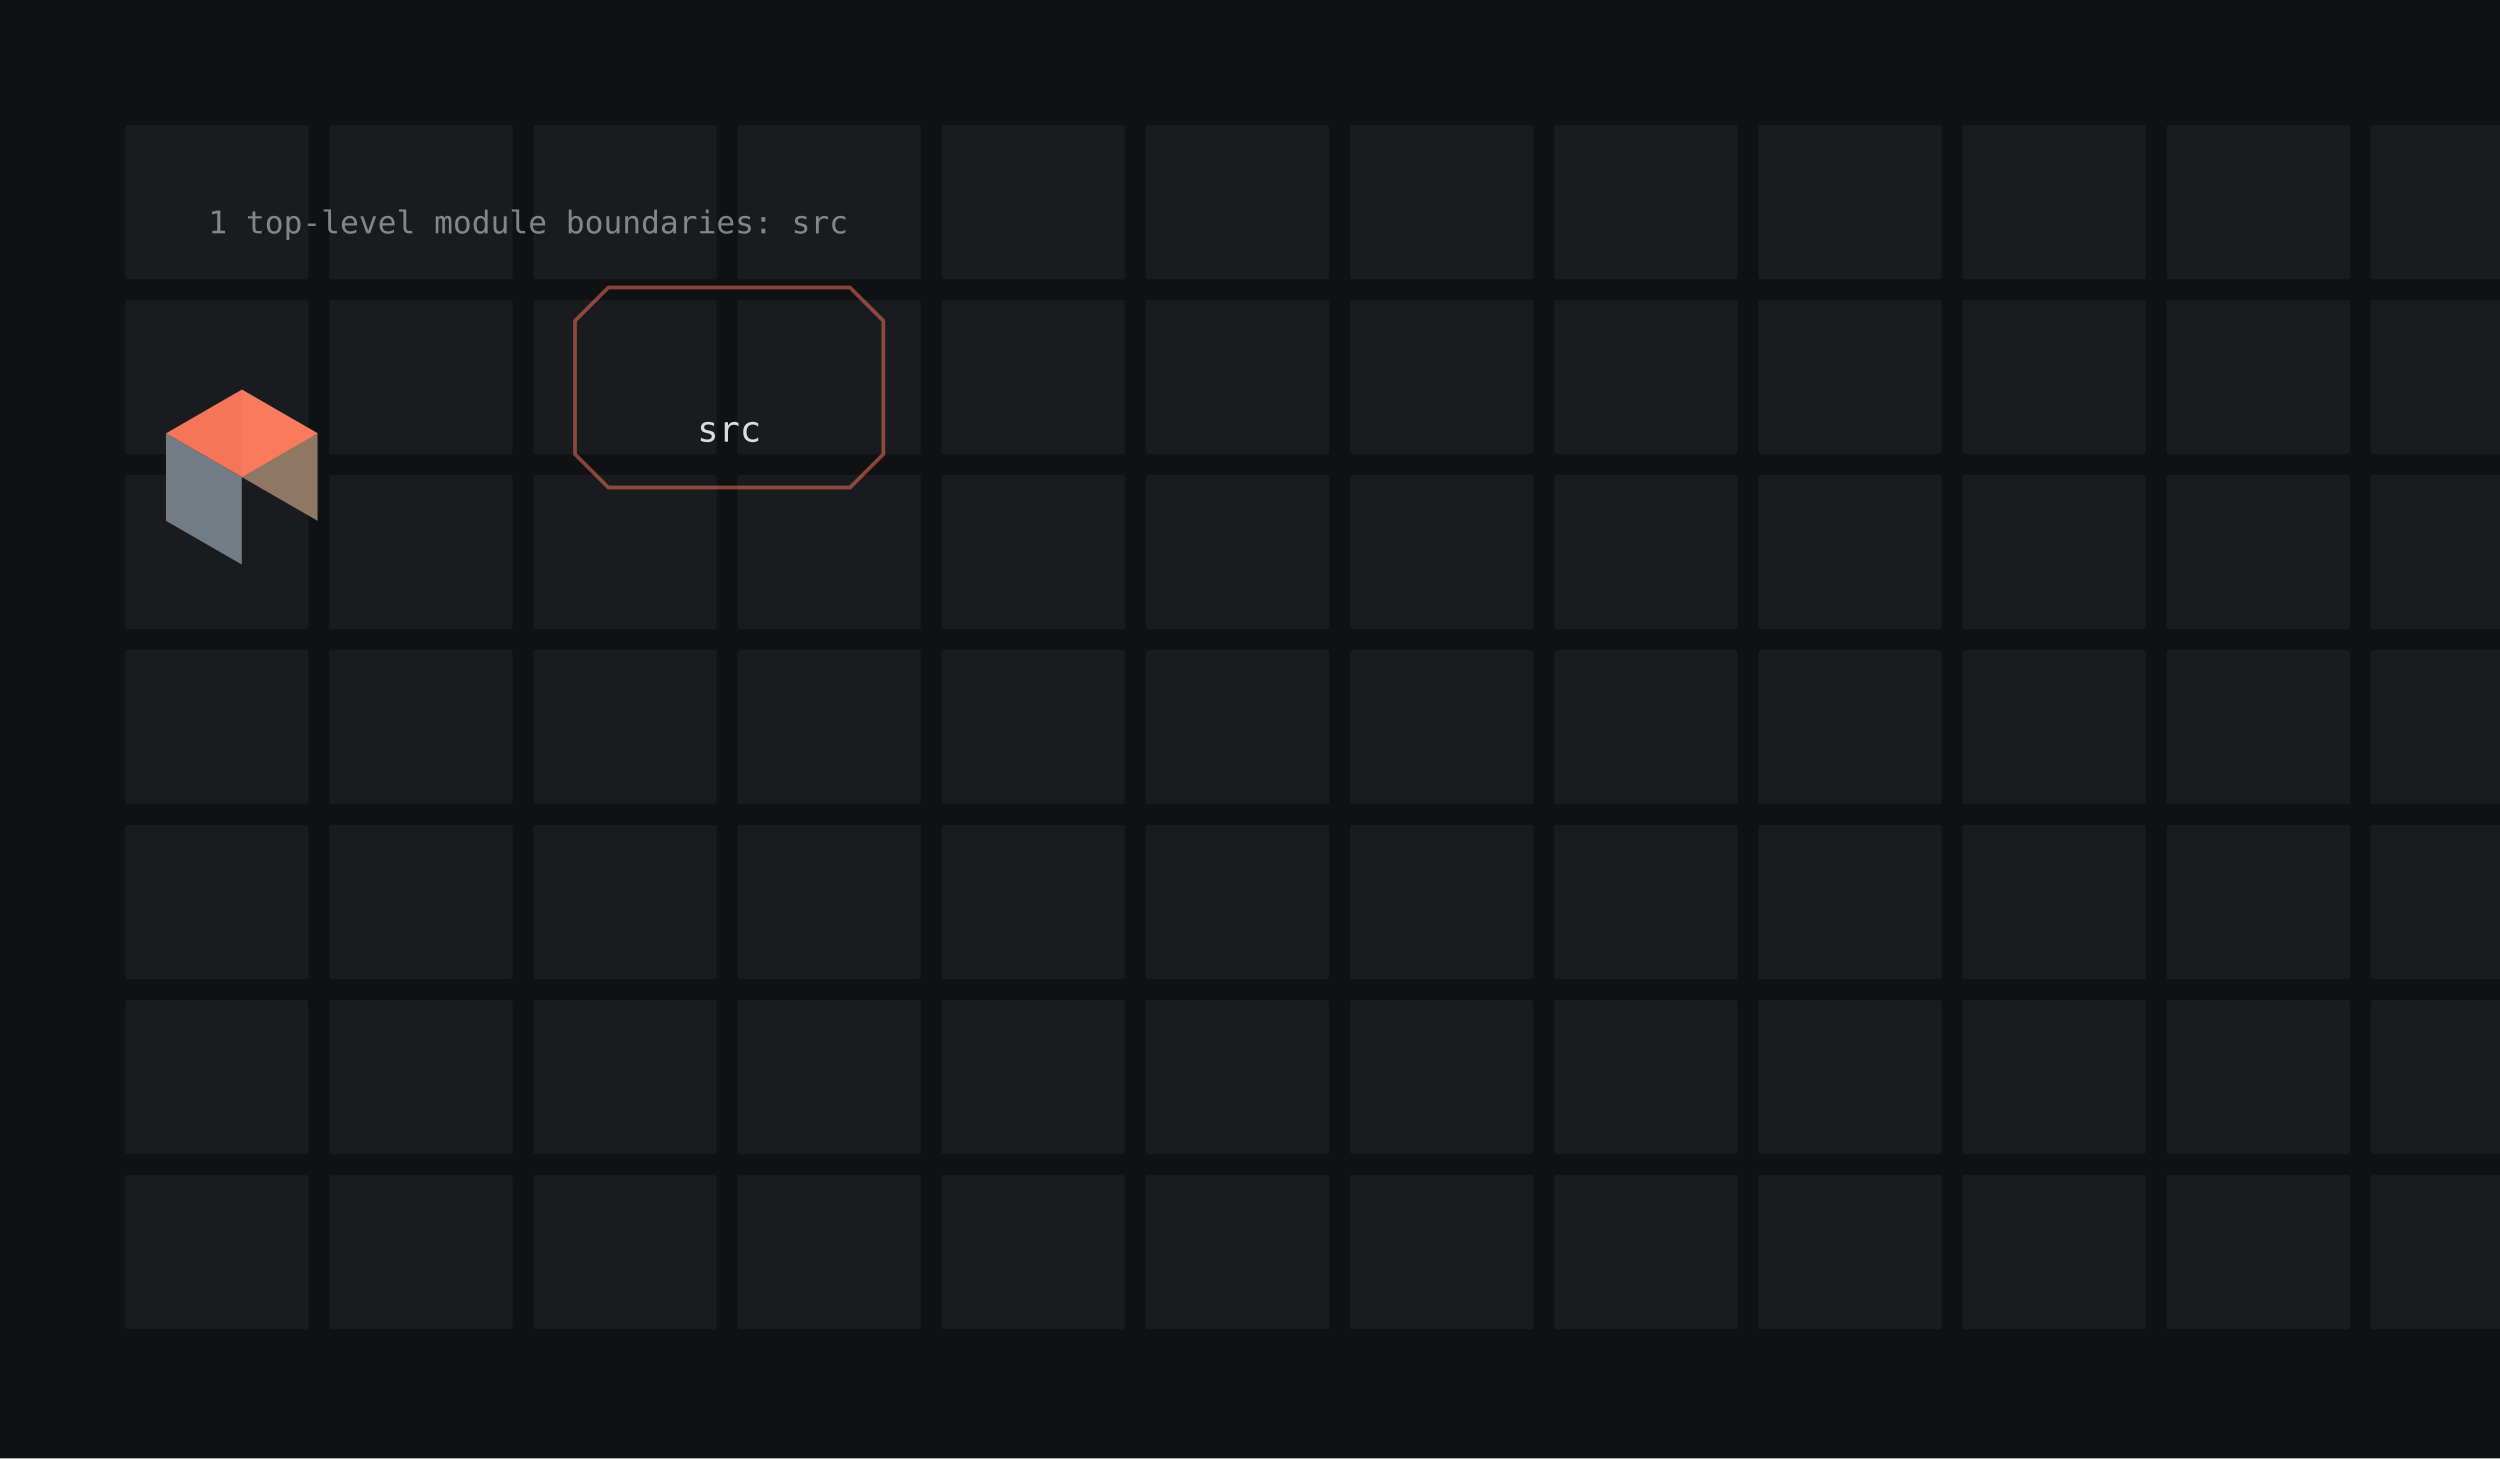
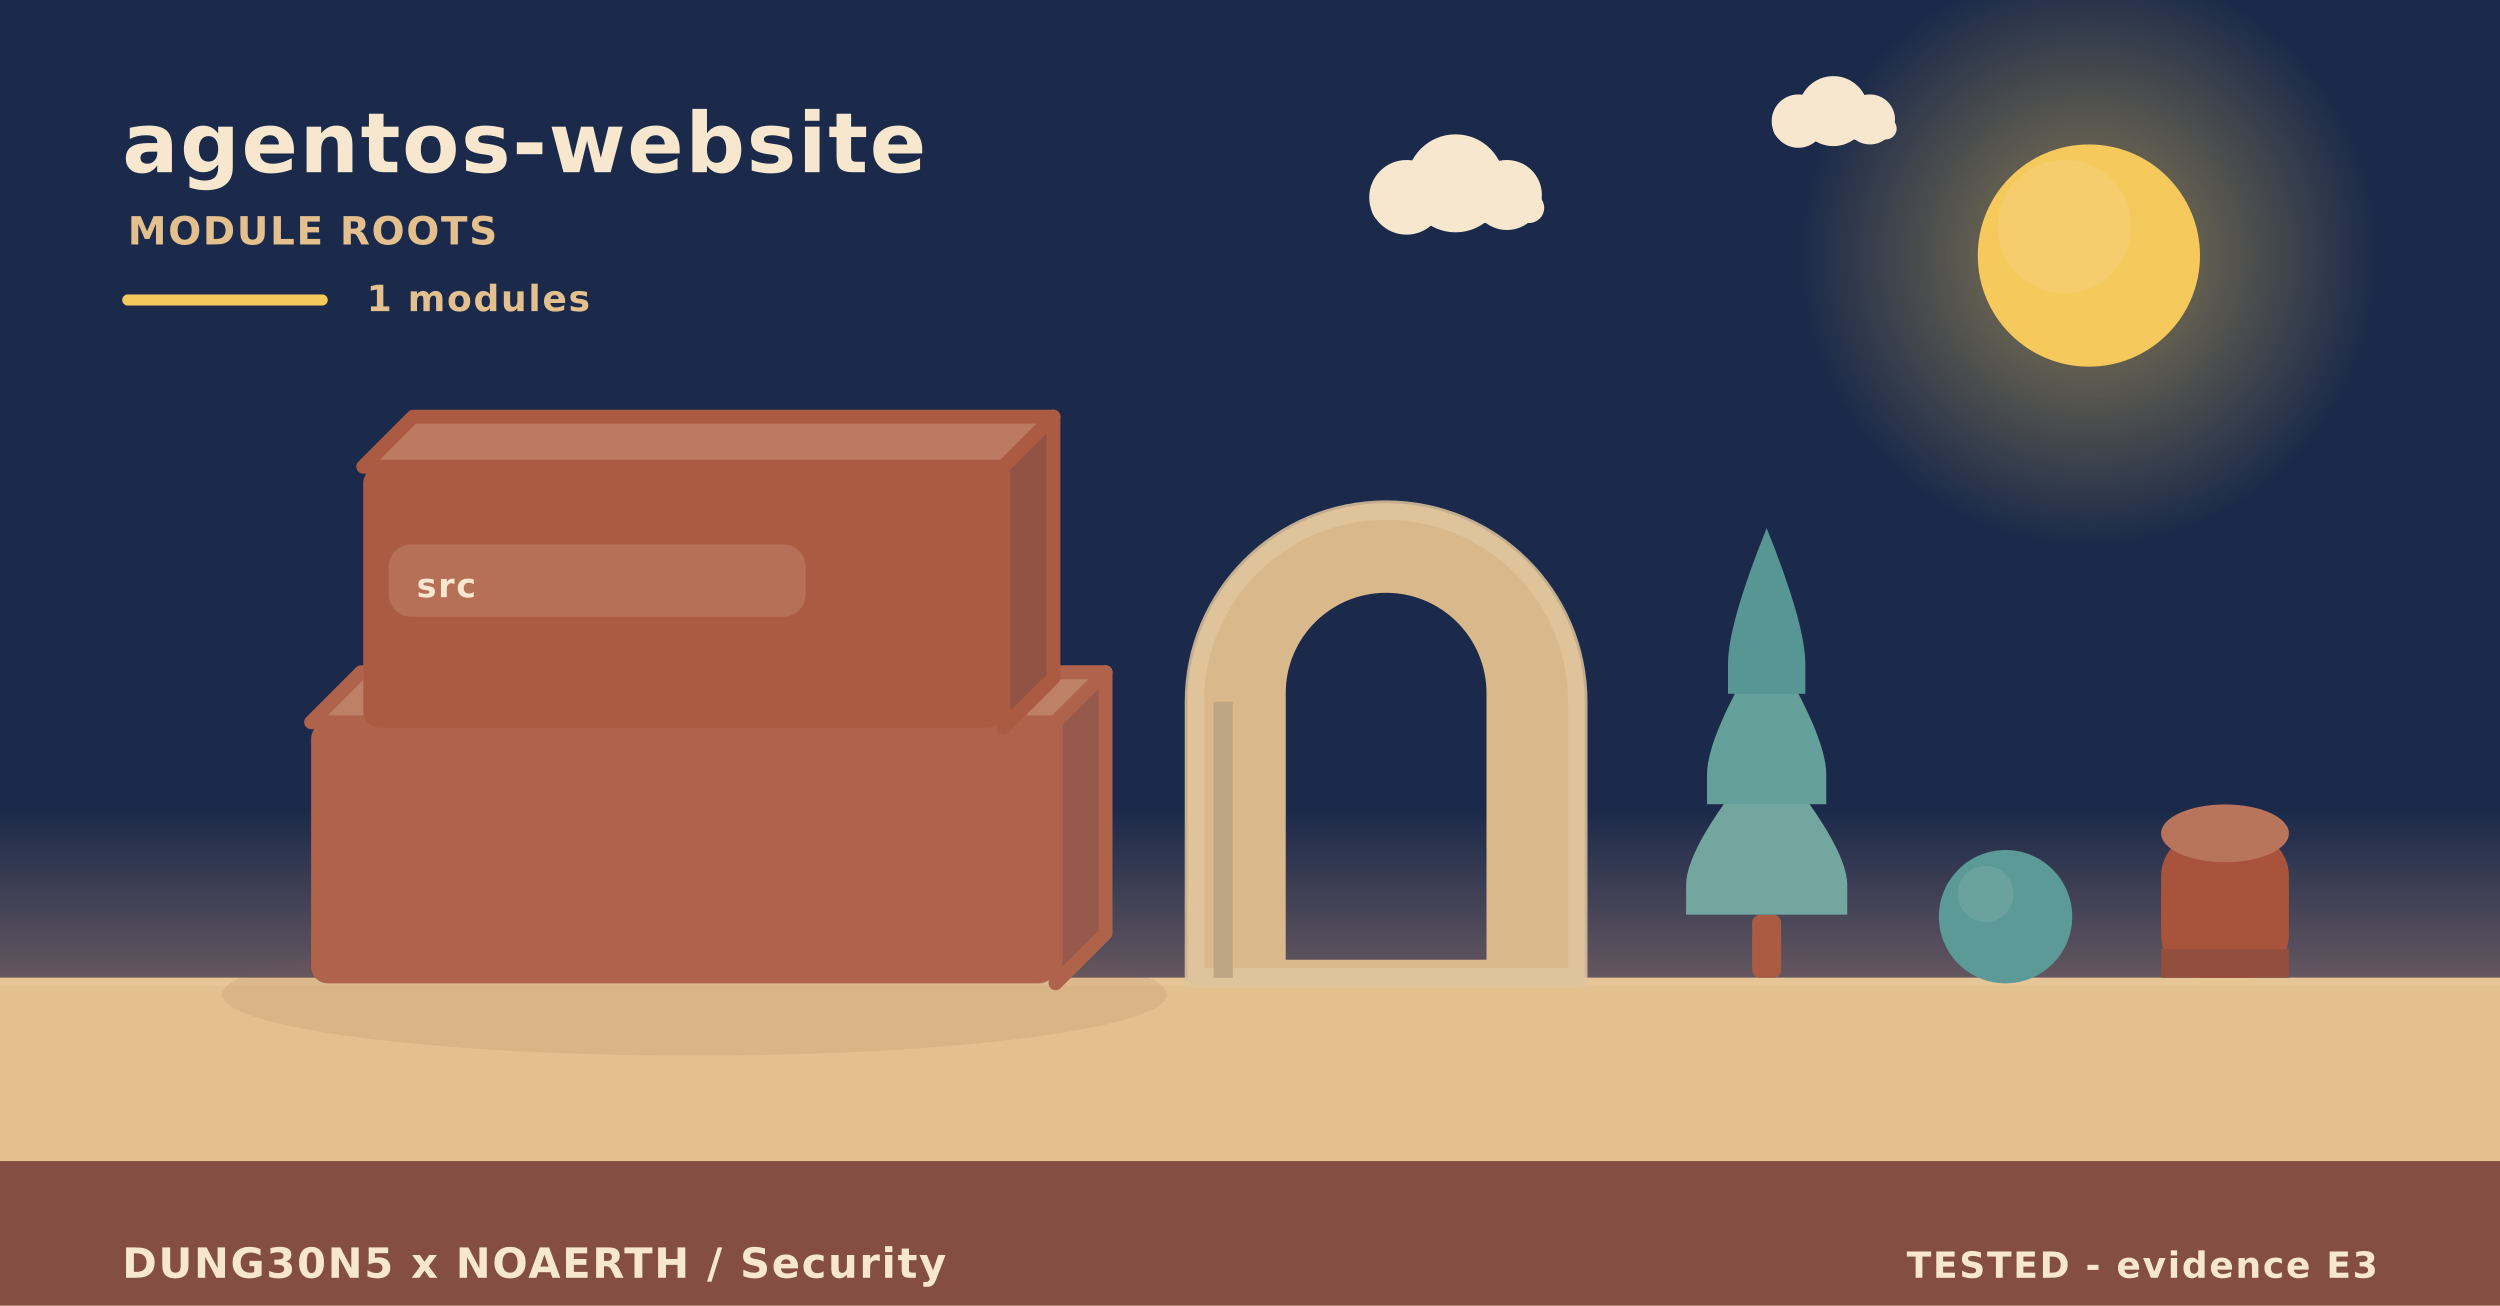
- <svg xmlns="http://www.w3.org/2000/svg" viewBox="0 0 1200 700" width="1200" height="700" role="img" aria-label="agentos-website architecture">
-   <rect width="1200" height="700" fill="#0f1113" />
-   <defs>
-     <linearGradient id="ga" x1="0" y1="0" x2="1" y2="1">
-       <stop offset="0%" stop-color="#ff7a5c" />
-       <stop offset="100%" stop-color="#9aa5b1" />
-     </linearGradient>
-   </defs>
-   <rect x="60.00" y="60.00" width="88.00" height="74.00" rx="1.20" fill="#f1f3f5" opacity="0.05" />
-   <rect x="158.00" y="60.00" width="88.00" height="74.00" rx="1.20" fill="#f1f3f5" opacity="0.05" />
-   <rect x="256.00" y="60.00" width="88.00" height="74.00" rx="1.20" fill="#f1f3f5" opacity="0.05" />
-   <rect x="354.00" y="60.00" width="88.00" height="74.00" rx="1.20" fill="#f1f3f5" opacity="0.05" />
-   <rect x="452.00" y="60.00" width="88.00" height="74.00" rx="1.20" fill="#f1f3f5" opacity="0.05" />
-   <rect x="550.00" y="60.00" width="88.00" height="74.00" rx="1.20" fill="#f1f3f5" opacity="0.05" />
-   <rect x="648.00" y="60.00" width="88.00" height="74.00" rx="1.20" fill="#f1f3f5" opacity="0.05" />
-   <rect x="746.00" y="60.00" width="88.00" height="74.00" rx="1.20" fill="#f1f3f5" opacity="0.05" />
-   <rect x="844.00" y="60.00" width="88.00" height="74.00" rx="1.20" fill="#f1f3f5" opacity="0.05" />
-   <rect x="942.00" y="60.00" width="88.00" height="74.00" rx="1.20" fill="#f1f3f5" opacity="0.05" />
-   <rect x="1040.00" y="60.00" width="88.00" height="74.00" rx="1.20" fill="#f1f3f5" opacity="0.05" />
-   <rect x="1138.00" y="60.00" width="88.00" height="74.00" rx="1.20" fill="#f1f3f5" opacity="0.05" />
-   <rect x="60.00" y="144.00" width="88.00" height="74.00" rx="1.20" fill="#f1f3f5" opacity="0.05" />
-   <rect x="158.00" y="144.00" width="88.00" height="74.00" rx="1.20" fill="#f1f3f5" opacity="0.05" />
-   <rect x="256.00" y="144.00" width="88.00" height="74.00" rx="1.20" fill="#f1f3f5" opacity="0.05" />
-   <rect x="354.00" y="144.00" width="88.00" height="74.00" rx="1.20" fill="#f1f3f5" opacity="0.05" />
-   <rect x="452.00" y="144.00" width="88.00" height="74.00" rx="1.20" fill="#f1f3f5" opacity="0.05" />
-   <rect x="550.00" y="144.00" width="88.00" height="74.00" rx="1.20" fill="#f1f3f5" opacity="0.05" />
-   <rect x="648.00" y="144.00" width="88.00" height="74.00" rx="1.20" fill="#f1f3f5" opacity="0.05" />
-   <rect x="746.00" y="144.00" width="88.00" height="74.00" rx="1.20" fill="#f1f3f5" opacity="0.05" />
-   <rect x="844.00" y="144.00" width="88.00" height="74.00" rx="1.20" fill="#f1f3f5" opacity="0.05" />
-   <rect x="942.00" y="144.00" width="88.00" height="74.00" rx="1.20" fill="#f1f3f5" opacity="0.05" />
-   <rect x="1040.00" y="144.00" width="88.00" height="74.00" rx="1.20" fill="#f1f3f5" opacity="0.05" />
-   <rect x="1138.00" y="144.00" width="88.00" height="74.00" rx="1.20" fill="#f1f3f5" opacity="0.05" />
-   <rect x="60.00" y="228.00" width="88.00" height="74.00" rx="1.20" fill="#f1f3f5" opacity="0.05" />
-   <rect x="158.00" y="228.00" width="88.00" height="74.00" rx="1.20" fill="#f1f3f5" opacity="0.05" />
-   <rect x="256.00" y="228.00" width="88.00" height="74.00" rx="1.20" fill="#f1f3f5" opacity="0.05" />
-   <rect x="354.00" y="228.00" width="88.00" height="74.00" rx="1.20" fill="#f1f3f5" opacity="0.05" />
-   <rect x="452.00" y="228.00" width="88.00" height="74.00" rx="1.20" fill="#f1f3f5" opacity="0.05" />
-   <rect x="550.00" y="228.00" width="88.00" height="74.00" rx="1.20" fill="#f1f3f5" opacity="0.05" />
-   <rect x="648.00" y="228.00" width="88.00" height="74.00" rx="1.20" fill="#f1f3f5" opacity="0.05" />
-   <rect x="746.00" y="228.00" width="88.00" height="74.00" rx="1.20" fill="#f1f3f5" opacity="0.05" />
-   <rect x="844.00" y="228.00" width="88.00" height="74.00" rx="1.20" fill="#f1f3f5" opacity="0.05" />
-   <rect x="942.00" y="228.00" width="88.00" height="74.00" rx="1.20" fill="#f1f3f5" opacity="0.05" />
-   <rect x="1040.00" y="228.00" width="88.00" height="74.00" rx="1.20" fill="#f1f3f5" opacity="0.05" />
-   <rect x="1138.00" y="228.00" width="88.00" height="74.00" rx="1.20" fill="#f1f3f5" opacity="0.05" />
-   <rect x="60.00" y="312.00" width="88.00" height="74.00" rx="1.20" fill="#f1f3f5" opacity="0.05" />
-   <rect x="158.00" y="312.00" width="88.00" height="74.00" rx="1.20" fill="#f1f3f5" opacity="0.05" />
-   <rect x="256.00" y="312.00" width="88.00" height="74.00" rx="1.20" fill="#f1f3f5" opacity="0.05" />
-   <rect x="354.00" y="312.00" width="88.00" height="74.00" rx="1.20" fill="#f1f3f5" opacity="0.05" />
-   <rect x="452.00" y="312.00" width="88.00" height="74.00" rx="1.20" fill="#f1f3f5" opacity="0.05" />
-   <rect x="550.00" y="312.00" width="88.00" height="74.00" rx="1.20" fill="#f1f3f5" opacity="0.05" />
-   <rect x="648.00" y="312.00" width="88.00" height="74.00" rx="1.20" fill="#f1f3f5" opacity="0.05" />
-   <rect x="746.00" y="312.00" width="88.00" height="74.00" rx="1.20" fill="#f1f3f5" opacity="0.05" />
-   <rect x="844.00" y="312.00" width="88.00" height="74.00" rx="1.20" fill="#f1f3f5" opacity="0.05" />
-   <rect x="942.00" y="312.00" width="88.00" height="74.00" rx="1.20" fill="#f1f3f5" opacity="0.05" />
-   <rect x="1040.00" y="312.00" width="88.00" height="74.00" rx="1.20" fill="#f1f3f5" opacity="0.05" />
-   <rect x="1138.00" y="312.00" width="88.00" height="74.00" rx="1.20" fill="#f1f3f5" opacity="0.05" />
-   <rect x="60.00" y="396.00" width="88.00" height="74.00" rx="1.20" fill="#f1f3f5" opacity="0.05" />
-   <rect x="158.00" y="396.00" width="88.00" height="74.00" rx="1.20" fill="#f1f3f5" opacity="0.05" />
-   <rect x="256.00" y="396.00" width="88.00" height="74.00" rx="1.20" fill="#f1f3f5" opacity="0.05" />
-   <rect x="354.00" y="396.00" width="88.00" height="74.00" rx="1.20" fill="#f1f3f5" opacity="0.05" />
-   <rect x="452.00" y="396.00" width="88.00" height="74.00" rx="1.20" fill="#f1f3f5" opacity="0.05" />
-   <rect x="550.00" y="396.00" width="88.00" height="74.00" rx="1.20" fill="#f1f3f5" opacity="0.05" />
-   <rect x="648.00" y="396.00" width="88.00" height="74.00" rx="1.20" fill="#f1f3f5" opacity="0.05" />
-   <rect x="746.00" y="396.00" width="88.00" height="74.00" rx="1.20" fill="#f1f3f5" opacity="0.05" />
-   <rect x="844.00" y="396.00" width="88.00" height="74.00" rx="1.20" fill="#f1f3f5" opacity="0.05" />
-   <rect x="942.00" y="396.00" width="88.00" height="74.00" rx="1.20" fill="#f1f3f5" opacity="0.05" />
-   <rect x="1040.00" y="396.00" width="88.00" height="74.00" rx="1.20" fill="#f1f3f5" opacity="0.05" />
-   <rect x="1138.00" y="396.00" width="88.00" height="74.00" rx="1.20" fill="#f1f3f5" opacity="0.05" />
-   <rect x="60.00" y="480.00" width="88.00" height="74.00" rx="1.20" fill="#f1f3f5" opacity="0.05" />
-   <rect x="158.00" y="480.00" width="88.00" height="74.00" rx="1.20" fill="#f1f3f5" opacity="0.05" />
-   <rect x="256.00" y="480.00" width="88.00" height="74.00" rx="1.20" fill="#f1f3f5" opacity="0.05" />
-   <rect x="354.00" y="480.00" width="88.00" height="74.00" rx="1.20" fill="#f1f3f5" opacity="0.05" />
-   <rect x="452.00" y="480.00" width="88.00" height="74.00" rx="1.20" fill="#f1f3f5" opacity="0.05" />
-   <rect x="550.00" y="480.00" width="88.00" height="74.00" rx="1.20" fill="#f1f3f5" opacity="0.05" />
-   <rect x="648.00" y="480.00" width="88.00" height="74.00" rx="1.20" fill="#f1f3f5" opacity="0.05" />
-   <rect x="746.00" y="480.00" width="88.00" height="74.00" rx="1.20" fill="#f1f3f5" opacity="0.05" />
-   <rect x="844.00" y="480.00" width="88.00" height="74.00" rx="1.20" fill="#f1f3f5" opacity="0.05" />
-   <rect x="942.00" y="480.00" width="88.00" height="74.00" rx="1.20" fill="#f1f3f5" opacity="0.05" />
-   <rect x="1040.00" y="480.00" width="88.00" height="74.00" rx="1.20" fill="#f1f3f5" opacity="0.05" />
-   <rect x="1138.00" y="480.00" width="88.00" height="74.00" rx="1.20" fill="#f1f3f5" opacity="0.05" />
-   <rect x="60.00" y="564.00" width="88.00" height="74.00" rx="1.20" fill="#f1f3f5" opacity="0.05" />
-   <rect x="158.00" y="564.00" width="88.00" height="74.00" rx="1.20" fill="#f1f3f5" opacity="0.05" />
-   <rect x="256.00" y="564.00" width="88.00" height="74.00" rx="1.20" fill="#f1f3f5" opacity="0.05" />
-   <rect x="354.00" y="564.00" width="88.00" height="74.00" rx="1.20" fill="#f1f3f5" opacity="0.05" />
-   <rect x="452.00" y="564.00" width="88.00" height="74.00" rx="1.20" fill="#f1f3f5" opacity="0.05" />
-   <rect x="550.00" y="564.00" width="88.00" height="74.00" rx="1.20" fill="#f1f3f5" opacity="0.05" />
-   <rect x="648.00" y="564.00" width="88.00" height="74.00" rx="1.20" fill="#f1f3f5" opacity="0.05" />
-   <rect x="746.00" y="564.00" width="88.00" height="74.00" rx="1.20" fill="#f1f3f5" opacity="0.05" />
-   <rect x="844.00" y="564.00" width="88.00" height="74.00" rx="1.20" fill="#f1f3f5" opacity="0.05" />
-   <rect x="942.00" y="564.00" width="88.00" height="74.00" rx="1.20" fill="#f1f3f5" opacity="0.05" />
-   <rect x="1040.00" y="564.00" width="88.00" height="74.00" rx="1.20" fill="#f1f3f5" opacity="0.05" />
-   <rect x="1138.00" y="564.00" width="88.00" height="74.00" rx="1.20" fill="#f1f3f5" opacity="0.05" />
-   <path d="M292.00,138.00 H408.00 L424.00,154.00 V218.00 L408.00,234.00 H292.00 L276.00,218.00 V154.00 Z" fill="none" stroke="rgba(255,122,92,0.550)" stroke-width="1.80" opacity="0.90" />
-   <polygon points="116.05,229.00 152.42,250.00 152.42,208.00 116.05,187.00" fill="#947d67" opacity="0.95" />
-   <polygon points="79.67,250.00 116.05,271.00 116.05,229.00 79.67,208.00" fill="#78818a" opacity="0.95" />
-   <polygon points="116.05,187.00 152.42,208.00 116.05,229.00 79.67,208.00" fill="#ff7a5c" opacity="0.95" />
-   <text x="350" y="212" font-family="ui-monospace,Menlo,monospace" font-size="17" fill="rgba(241,243,245,0.900)" text-anchor="middle">src</text>
-   <text x="100" y="112" font-family="ui-monospace,Menlo,monospace" font-size="15" fill="rgba(241,243,245,0.500)">1 top-level module boundaries: src</text>
+ <svg xmlns="http://www.w3.org/2000/svg" width="900" height="470" viewBox="0 0 900 470" role="img" aria-label="agentos-website - how it is built">
+   <linearGradient id="skya" x1="0" y1="0" x2="0" y2="1">
+     <stop offset="0" stop-color="#1b2a4a" />
+     <stop offset="0.62" stop-color="#1b2a4a" />
+     <stop offset="1" stop-color="#f3ad8a" />
+   </linearGradient>
+   <rect width="900" height="470" fill="url(#skya)" />
+   <radialGradient id="suna">
+     <stop offset="0.35" stop-color="#f5c95c" stop-opacity="0.34" />
+     <stop offset="1" stop-color="#f5c95c" stop-opacity="0" />
+   </radialGradient>
+   <circle cx="752" cy="92" r="104" fill="url(#suna)" />
+   <circle cx="752" cy="92" r="40" fill="#f5c95c" />
+   <circle cx="743.2" cy="81.6" r="24" fill="#f5d27e" opacity="0.5" />
+   <g>
+     <circle cx="524" cy="66" r="17.64" fill="#f6e7ce" />
+     <circle cx="506.36" cy="71.04" r="13.44" fill="#f6e7ce" />
+     <circle cx="542.48" cy="70.2" r="12.6" fill="#f6e7ce" />
+     <rect x="493.76" y="69.36" width="62.16" height="10.92" rx="5.46" fill="#f6e7ce" />
+   </g>
+   <g>
+     <circle cx="660" cy="40" r="12.6" fill="#f6e7ce" />
+     <circle cx="647.4" cy="43.6" r="9.6" fill="#f6e7ce" />
+     <circle cx="673.2" cy="43" r="9" fill="#f6e7ce" />
+     <rect x="638.4" y="42.4" width="44.4" height="7.8" rx="3.9" fill="#f6e7ce" />
+   </g>
+   <rect x="0" y="352" width="900" height="118" fill="#e3c08d" />
+   <rect x="0" y="352" width="900" height="3" fill="#e6c596" />
+   <text x="44" y="62" font-family="Verdana,DejaVu Sans,sans-serif" font-size="30" font-weight="700" letter-spacing="0.6" fill="#f6e7ce" text-anchor="start">agentos-website</text>
+   <text x="46" y="88" font-family="Verdana,DejaVu Sans,sans-serif" font-size="14" font-weight="700" letter-spacing="0.6" fill="#e3c08d" text-anchor="start">MODULE ROOTS</text>
+   <rect x="44" y="106" width="74" height="4" rx="2" fill="#f5c95c" />
+   <text x="132" y="112" font-family="Verdana,DejaVu Sans,sans-serif" font-size="13" font-weight="700" letter-spacing="0.6" fill="#e3c08d" text-anchor="start">1 modules</text>
+   <ellipse cx="250" cy="358" rx="170" ry="22" fill="rgba(138,90,68,0.11)" />
+   <path d="M112,260 L380,260 L398,242 L130,242 Z" fill="#bf8068" stroke="#b0634b" stroke-width="5" stroke-linejoin="round" />
+   <path d="M380,260 L398,242 L398,336 L380,354 Z" fill="#97594b" stroke="#b0634b" stroke-width="5" stroke-linejoin="round" />
+   <rect x="112" y="260" width="268" height="94" rx="6" fill="#b0634b" />
+   <path d="M130.76,168 L361.24,168 L379.24,150 L148.76,150 Z" fill="#bc7a62" stroke="#ac5b43" stroke-width="5" stroke-linejoin="round" />
+   <path d="M361.24,168 L379.24,150 L379.24,244 L361.24,262 Z" fill="#935344" stroke="#ac5b43" stroke-width="5" stroke-linejoin="round" />
+   <rect x="130.76" y="168" width="230.48" height="94" rx="6" fill="#ac5b43" />
+   <rect x="140" y="196" width="150" height="26" rx="8" fill="rgba(246,231,206,0.16)" opacity="0.94" />
+   <text x="150" y="215" font-family="Verdana,DejaVu Sans,sans-serif" font-size="12" font-weight="700" letter-spacing="0.6" fill="#f6e7ce" text-anchor="start">src</text>
+   <path d="M430,352 L430,252.64 A69,69 0 0 1 568,252.64 L568,352 Z M460.36,348 L460.36,249.55 A38.64,38.64 0 0 1 537.64,249.55 L537.64,348 Z" fill="#d9b98c" fill-rule="evenodd" stroke="#d9b98c" stroke-width="5" stroke-linejoin="round" />
+   <path d="M430,352 L430,252.64 A69,69 0 0 1 568,252.64 L568,352 Z" fill="none" stroke="#e0c49c" stroke-width="7" stroke-linecap="round" opacity="0.85" />
+   <rect x="436.9" y="252.64" width="6.9" height="99.36" fill="#bea583" />
+   <rect x="630.78" y="329.28" width="10.44" height="22.72" rx="2.9" fill="#ac5b43" />
+   <path d="M636,269.64 Q607,304.23 607,318.54 Q607,329.28 607,329.28 L665,329.28 Q665,329.28 665,318.54 Q665,304.23 636,269.64 Z" fill="#74a6a0" />
+   <path d="M636,229.88 Q614.54,264.47 614.54,278.78 Q614.54,289.52 614.54,289.52 L657.46,289.52 Q657.46,289.52 657.46,278.78 Q657.46,264.47 636,229.88 Z" fill="#649f9a" />
+   <path d="M636,190.12 Q622.08,224.71 622.08,239.02 Q622.08,249.76 622.08,249.76 L649.92,249.76 Q649.92,249.76 649.92,239.02 Q649.92,224.71 636,190.12 Z" fill="#589694" />
+   <circle cx="722" cy="330" r="24" fill="#5b9a97" />
+   <circle cx="714.8" cy="321.84" r="10.08" fill="#7aa9a2" opacity="0.55" />
+   <rect x="778" y="300" width="46" height="52" rx="15.33" fill="#a8543c" />
+   <ellipse cx="801" cy="300" rx="23" ry="10.4" fill="#b9745c" />
+   <rect x="778" y="341.6" width="46" height="10.4" fill="#944e3e" />
+   <rect x="0" y="418" width="900" height="52" rx="0" fill="#7e4740" opacity="0.94" />
+   <text x="44" y="460" font-family="Verdana,DejaVu Sans,sans-serif" font-size="15" font-weight="700" letter-spacing="0.6" fill="#f6e7ce" text-anchor="start">DUNG30N5 x NOAERTH  /  Security</text>
+   <text x="856" y="460" font-family="Verdana,DejaVu Sans,sans-serif" font-size="13" font-weight="700" letter-spacing="0.6" fill="#f6e7ce" text-anchor="end">TESTED  -  evidence E3</text>
</svg>
